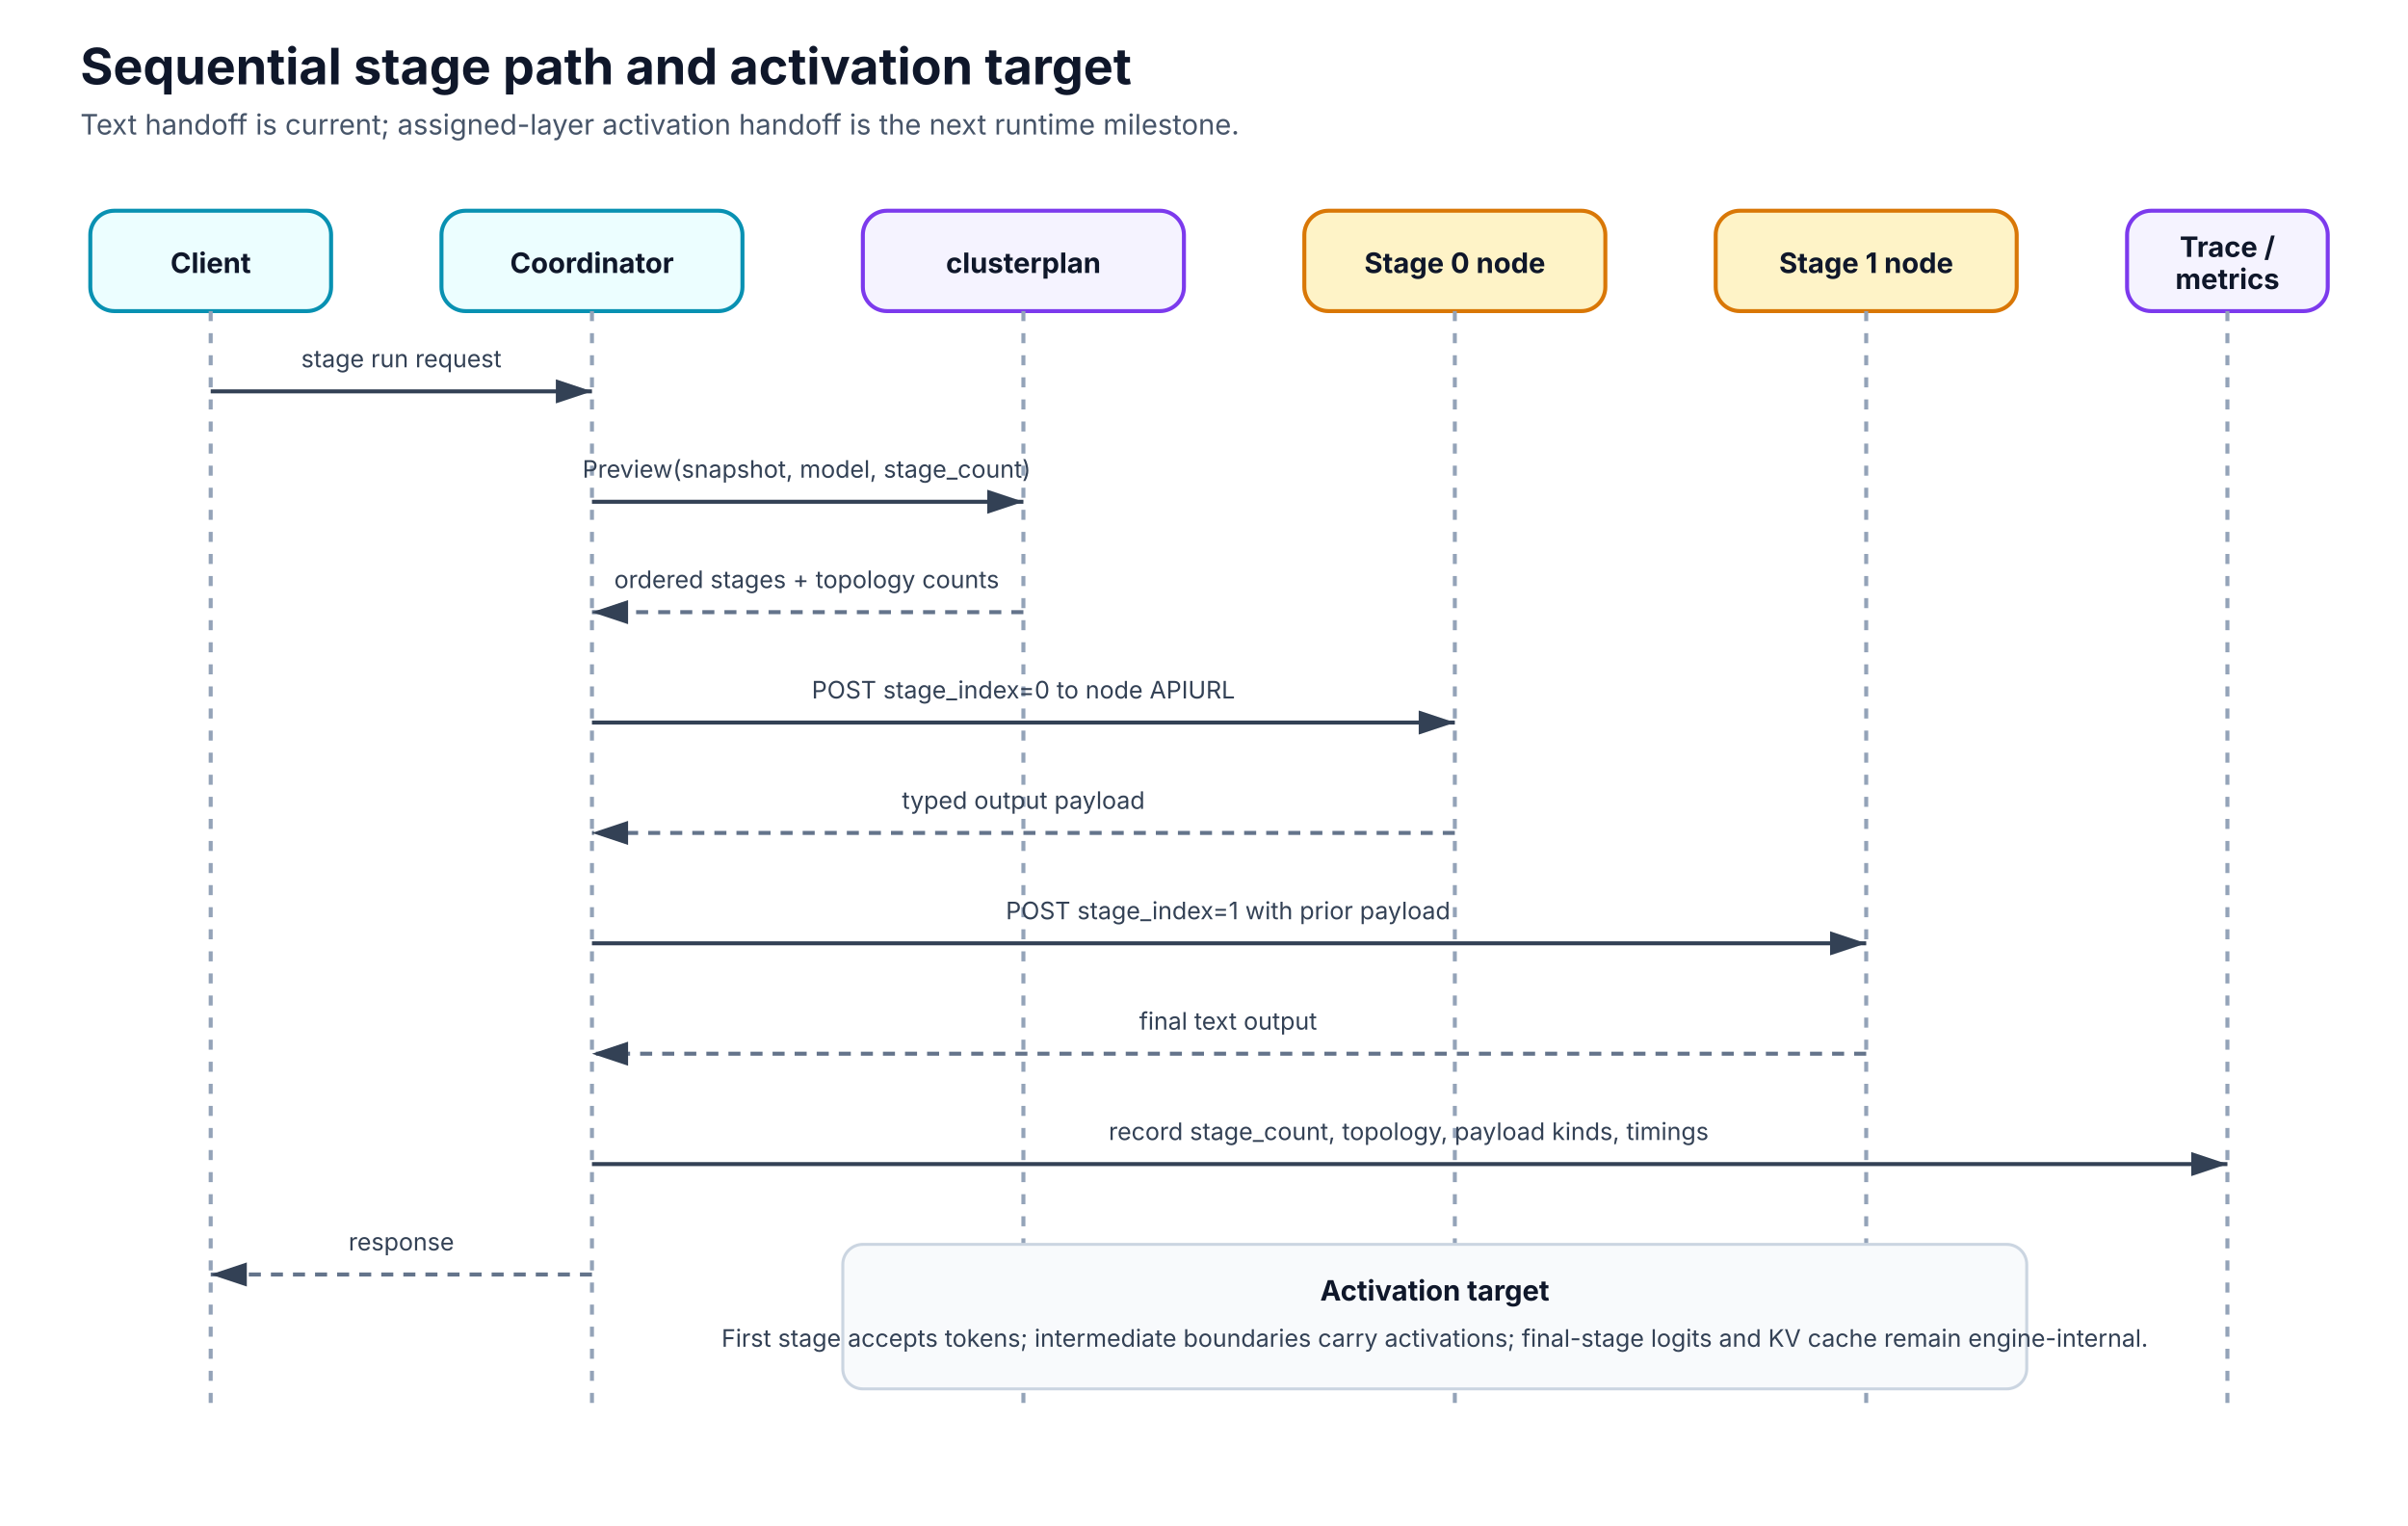
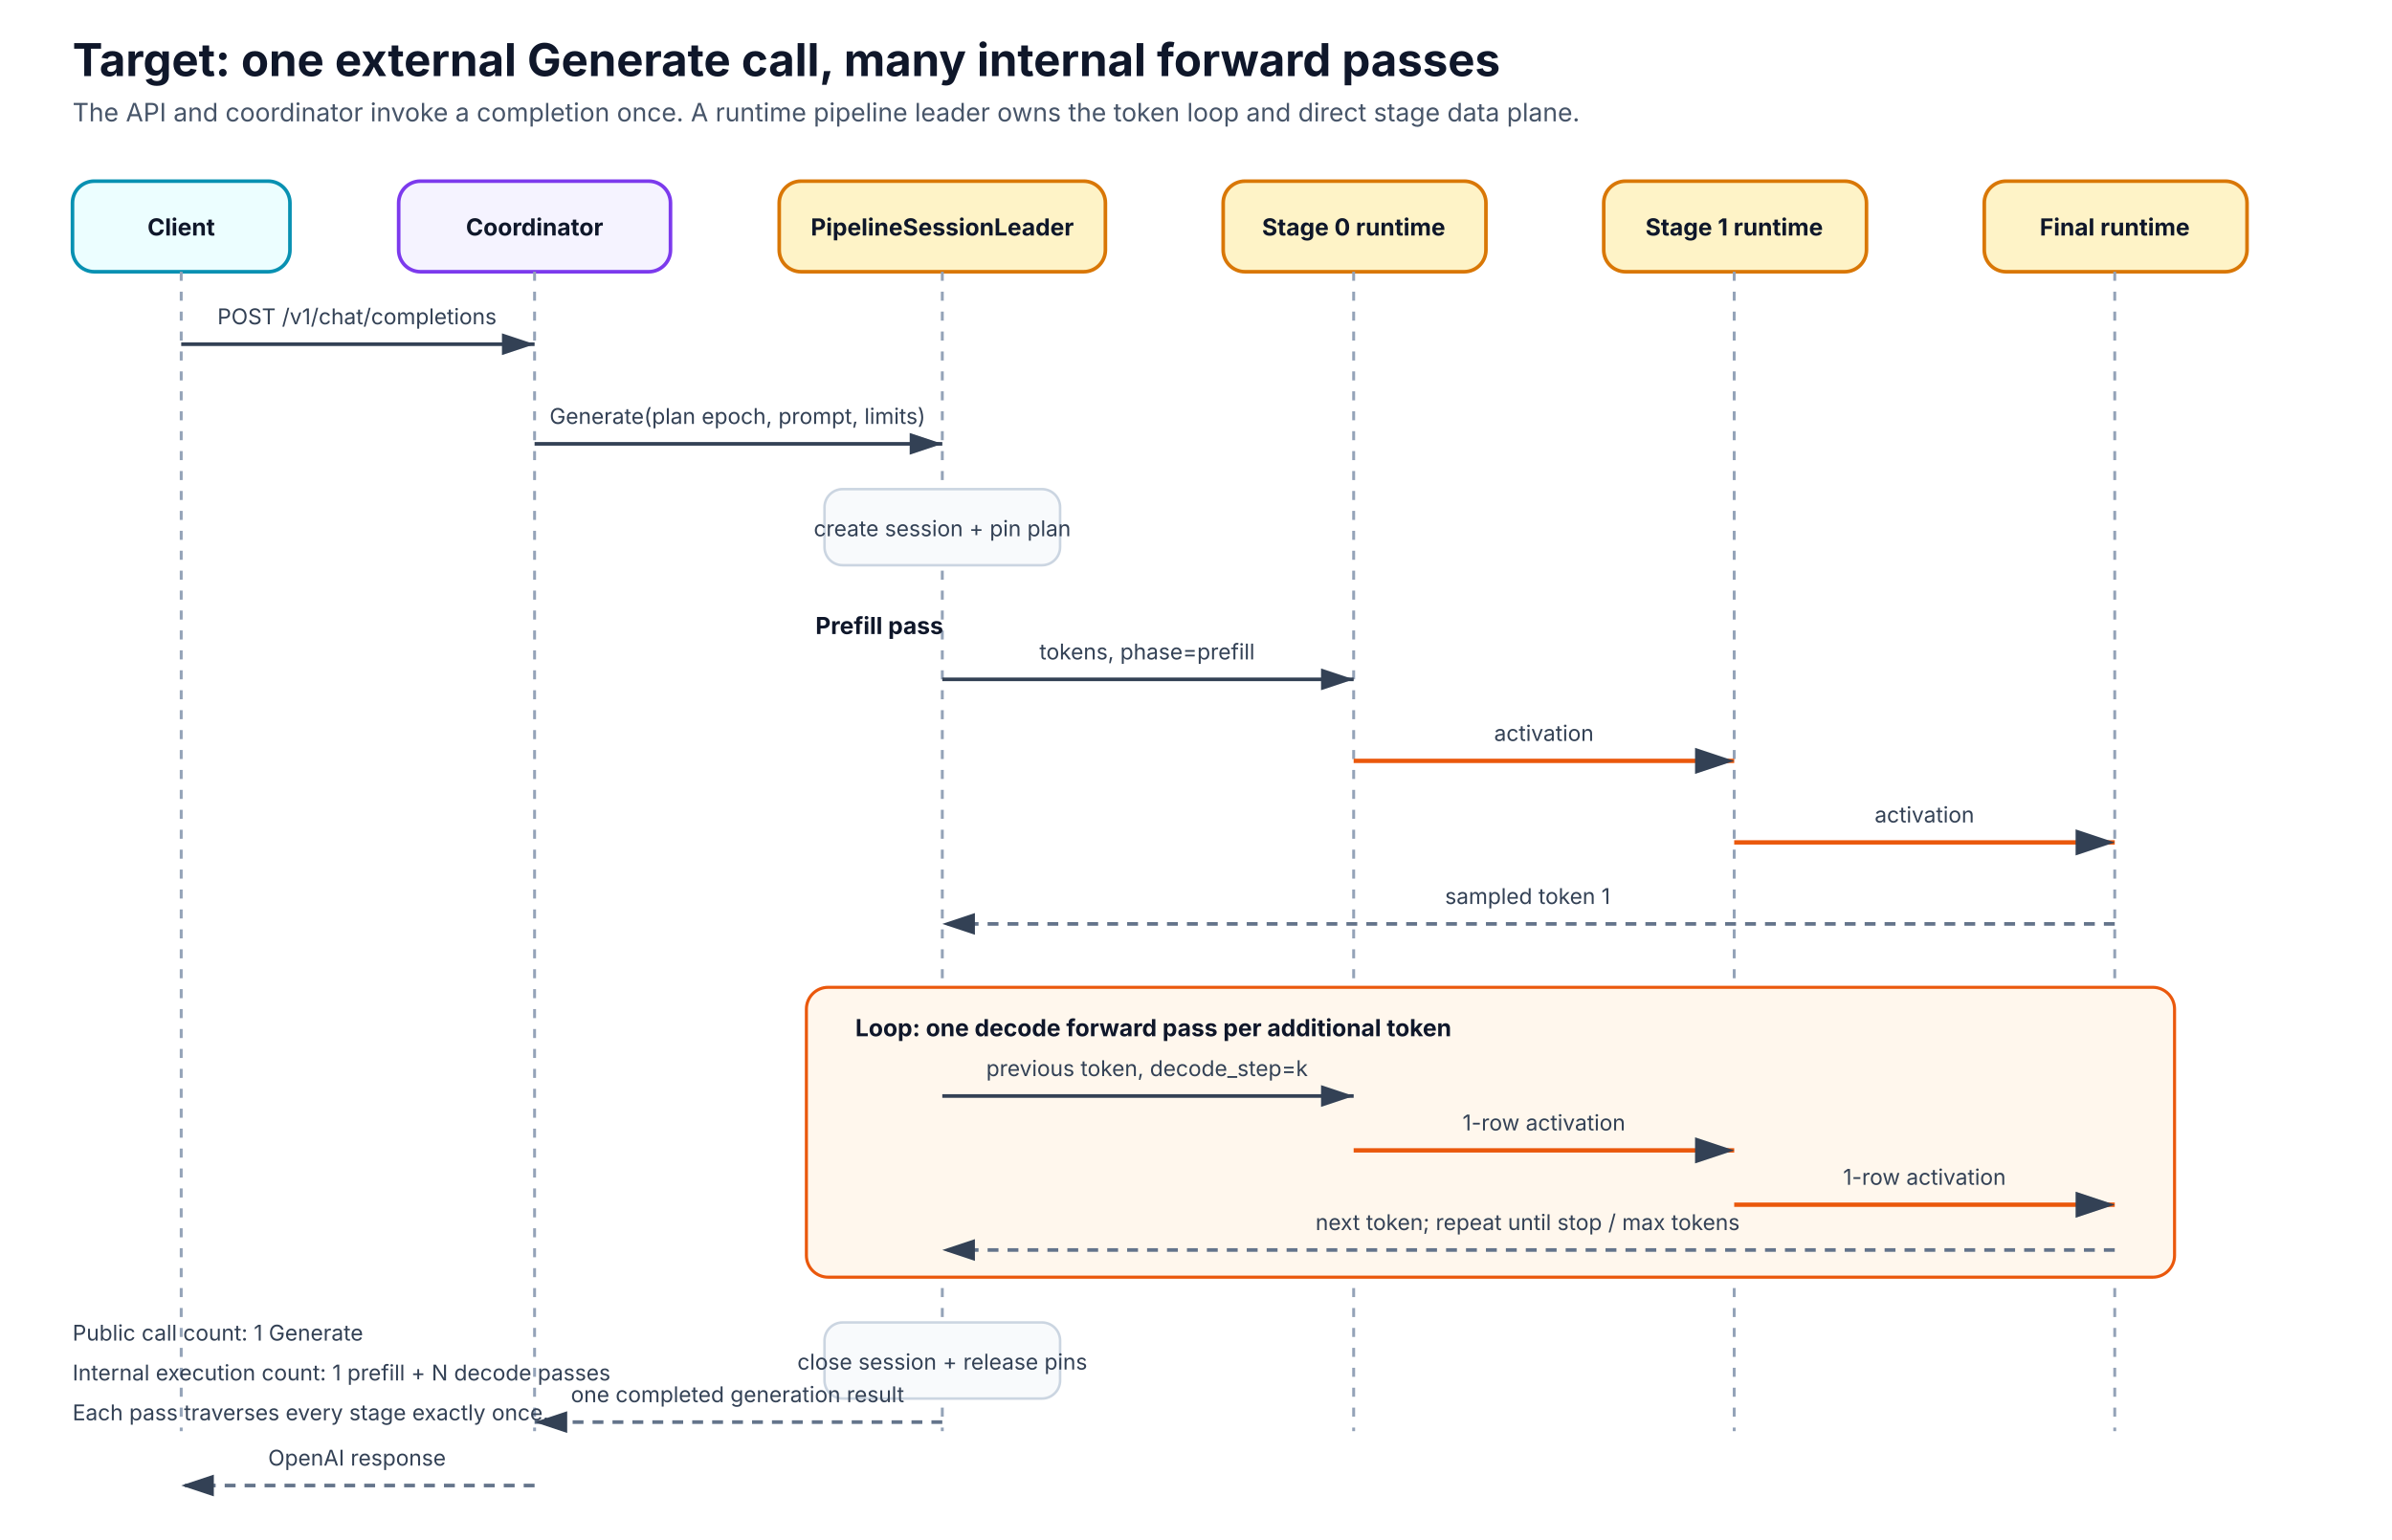
- <svg xmlns="http://www.w3.org/2000/svg" viewBox="0 0 1200 760" role="img" aria-labelledby="title desc">
+ <svg xmlns="http://www.w3.org/2000/svg" viewBox="0 0 1320 850" role="img" aria-labelledby="title desc">
  <defs>
    <marker id="arrow" markerWidth="10" markerHeight="10" refX="9" refY="3" orient="auto" markerUnits="strokeWidth">
      <path d="M0,0 L0,6 L9,3 z" fill="#334155" />
    </marker>
-     <style>.title{font:700 25px system-ui,-apple-system,Segoe UI,sans-serif;fill:#0f172a}.subtitle{font:14px system-ui,-apple-system,Segoe UI,sans-serif;fill:#475569}.head{fill:#ecfeff;stroke:#0891b2;stroke-width:2;rx:12}.stage{fill:#fef3c7;stroke:#d97706;stroke-width:2;rx:12}.future{fill:#f5f3ff;stroke:#7c3aed;stroke-width:2;rx:12}.label{font:700 14px system-ui,-apple-system,Segoe UI,sans-serif;fill:#0f172a}.small{font:12px system-ui,-apple-system,Segoe UI,sans-serif;fill:#334155}.line{stroke:#94a3b8;stroke-width:2;stroke-dasharray:5 6}.msg{stroke:#334155;stroke-width:2;marker-end:url(#arrow);fill:none}.return{stroke:#64748b;stroke-width:2;stroke-dasharray:6 5;marker-end:url(#arrow);fill:none}.note{fill:#f8fafc;stroke:#cbd5e1;stroke-width:1.5;rx:10}</style>
+     <style>.title{font:700 25px system-ui,-apple-system,Segoe UI,sans-serif;fill:#0f172a}.subtitle{font:14px system-ui,-apple-system,Segoe UI,sans-serif;fill:#475569}.head{fill:#ecfeff;stroke:#0891b2;stroke-width:2;rx:12}.runtime{fill:#fef3c7;stroke:#d97706;stroke-width:2;rx:12}.control{fill:#f5f3ff;stroke:#7c3aed;stroke-width:2;rx:12}.label{font:700 13px system-ui,-apple-system,Segoe UI,sans-serif;fill:#0f172a}.small{font:12px system-ui,-apple-system,Segoe UI,sans-serif;fill:#334155}.lane{stroke:#94a3b8;stroke-width:1.6;stroke-dasharray:5 6}.msg{stroke:#334155;stroke-width:2;marker-end:url(#arrow);fill:none}.data{stroke:#ea580c;stroke-width:2.4;marker-end:url(#arrow);fill:none}.return{stroke:#64748b;stroke-width:2;stroke-dasharray:6 5;marker-end:url(#arrow);fill:none}.loop{fill:#fff7ed;stroke:#ea580c;stroke-width:1.7;rx:12}.note{fill:#f8fafc;stroke:#cbd5e1;stroke-width:1.4;rx:10}</style>
  </defs>
-   <text x="40" y="42" class="title">Sequential stage path and activation target</text>
-   <text x="40" y="67" class="subtitle">Text handoff is current; assigned-layer activation handoff is the next runtime milestone.</text>
-   <rect x="45" y="105" width="120" height="50" class="head" />
-   <text x="105" y="136" text-anchor="middle" class="label">Client</text>
-   <line x1="105" y1="155" x2="105" y2="700" class="line" />
-   <rect x="220" y="105" width="150" height="50" class="head" />
-   <text x="295" y="136" text-anchor="middle" class="label">Coordinator</text>
-   <line x1="295" y1="155" x2="295" y2="700" class="line" />
-   <rect x="430" y="105" width="160" height="50" class="future" />
-   <text x="510" y="136" text-anchor="middle" class="label">clusterplan</text>
-   <line x1="510" y1="155" x2="510" y2="700" class="line" />
-   <rect x="650" y="105" width="150" height="50" class="stage" />
-   <text x="725" y="136" text-anchor="middle" class="label">Stage 0 node</text>
-   <line x1="725" y1="155" x2="725" y2="700" class="line" />
-   <rect x="855" y="105" width="150" height="50" class="stage" />
-   <text x="930" y="136" text-anchor="middle" class="label">Stage 1 node</text>
-   <line x1="930" y1="155" x2="930" y2="700" class="line" />
-   <rect x="1060" y="105" width="100" height="50" class="future" />
-   <text x="1110" y="128" text-anchor="middle" class="label">Trace /</text>
-   <text x="1110" y="144" text-anchor="middle" class="label">metrics</text>
-   <line x1="1110" y1="155" x2="1110" y2="700" class="line" />
-   <path d="M105 195 H295" class="msg" />
-   <text x="200" y="183" text-anchor="middle" class="small">stage run request</text>
-   <path d="M295 250 H510" class="msg" />
-   <text x="402" y="238" text-anchor="middle" class="small">Preview(snapshot, model, stage_count)</text>
-   <path d="M510 305 H295" class="return" />
-   <text x="402" y="293" text-anchor="middle" class="small">ordered stages + topology counts</text>
-   <path d="M295 360 H725" class="msg" />
-   <text x="510" y="348" text-anchor="middle" class="small">POST stage_index=0 to node APIURL</text>
-   <path d="M725 415 H295" class="return" />
-   <text x="510" y="403" text-anchor="middle" class="small">typed output payload</text>
-   <path d="M295 470 H930" class="msg" />
-   <text x="612" y="458" text-anchor="middle" class="small">POST stage_index=1 with prior payload</text>
-   <path d="M930 525 H295" class="return" />
-   <text x="612" y="513" text-anchor="middle" class="small">final text output</text>
-   <path d="M295 580 H1110" class="msg" />
-   <text x="702" y="568" text-anchor="middle" class="small">record stage_count, topology, payload kinds, timings</text>
-   <path d="M295 635 H105" class="return" />
-   <text x="200" y="623" text-anchor="middle" class="small">response</text>
-   <rect x="420" y="620" width="590" height="72" class="note" />
-   <text x="715" y="648" text-anchor="middle" class="label">Activation target</text>
-   <text x="715" y="671" text-anchor="middle" class="small">First stage accepts tokens; intermediate boundaries carry activations; final-stage logits and KV cache remain engine-internal.</text>
+   <text x="40" y="42" class="title">Target: one external Generate call, many internal forward passes</text>
+   <text x="40" y="67" class="subtitle">The API and coordinator invoke a completion once. A runtime pipeline leader owns the token loop and direct stage data plane.</text>
+   <rect x="40" y="100" width="120" height="50" class="head" />
+   <text x="100" y="130" text-anchor="middle" class="label">Client</text>
+   <line x1="100" y1="150" x2="100" y2="790" class="lane" />
+   <rect x="220" y="100" width="150" height="50" class="control" />
+   <text x="295" y="130" text-anchor="middle" class="label">Coordinator</text>
+   <line x1="295" y1="150" x2="295" y2="790" class="lane" />
+   <rect x="430" y="100" width="180" height="50" class="runtime" />
+   <text x="520" y="130" text-anchor="middle" class="label">PipelineSessionLeader</text>
+   <line x1="520" y1="150" x2="520" y2="790" class="lane" />
+   <rect x="675" y="100" width="145" height="50" class="runtime" />
+   <text x="747" y="130" text-anchor="middle" class="label">Stage 0 runtime</text>
+   <line x1="747" y1="150" x2="747" y2="790" class="lane" />
+   <rect x="885" y="100" width="145" height="50" class="runtime" />
+   <text x="957" y="130" text-anchor="middle" class="label">Stage 1 runtime</text>
+   <line x1="957" y1="150" x2="957" y2="790" class="lane" />
+   <rect x="1095" y="100" width="145" height="50" class="runtime" />
+   <text x="1167" y="130" text-anchor="middle" class="label">Final runtime</text>
+   <line x1="1167" y1="150" x2="1167" y2="790" class="lane" />
+   <path d="M100 190 H295" class="msg" />
+   <text x="197" y="179" text-anchor="middle" class="small">POST /v1/chat/completions</text>
+   <path d="M295 245 H520" class="msg" />
+   <text x="407" y="234" text-anchor="middle" class="small">Generate(plan epoch, prompt, limits)</text>
+   <rect x="455" y="270" width="130" height="42" class="note" />
+   <text x="520" y="296" text-anchor="middle" class="small">create session + pin plan</text>
+   <text x="450" y="350" class="label">Prefill pass</text>
+   <path d="M520 375 H747" class="msg" />
+   <text x="633" y="364" text-anchor="middle" class="small">tokens, phase=prefill</text>
+   <path d="M747 420 H957" class="data" />
+   <text x="852" y="409" text-anchor="middle" class="small">activation</text>
+   <path d="M957 465 H1167" class="data" />
+   <text x="1062" y="454" text-anchor="middle" class="small">activation</text>
+   <path d="M1167 510 H520" class="return" />
+   <text x="843" y="499" text-anchor="middle" class="small">sampled token 1</text>
+   <rect x="445" y="545" width="755" height="160" class="loop" />
+   <text x="472" y="572" class="label">Loop: one decode forward pass per additional token</text>
+   <path d="M520 605 H747" class="msg" />
+   <text x="633" y="594" text-anchor="middle" class="small">previous token, decode_step=k</text>
+   <path d="M747 635 H957" class="data" />
+   <text x="852" y="624" text-anchor="middle" class="small">1-row activation</text>
+   <path d="M957 665 H1167" class="data" />
+   <text x="1062" y="654" text-anchor="middle" class="small">1-row activation</text>
+   <path d="M1167 690 H520" class="return" />
+   <text x="843" y="679" text-anchor="middle" class="small">next token; repeat until stop / max tokens</text>
+   <rect x="455" y="730" width="130" height="42" class="note" />
+   <text x="520" y="756" text-anchor="middle" class="small">close session + release pins</text>
+   <path d="M520 785 H295" class="return" />
+   <text x="407" y="774" text-anchor="middle" class="small">one completed generation result</text>
+   <path d="M295 820 H100" class="return" />
+   <text x="197" y="809" text-anchor="middle" class="small">OpenAI response</text>
+   <text x="40" y="740" class="small">Public call count: 1 Generate</text>
+   <text x="40" y="762" class="small">Internal execution count: 1 prefill + N decode passes</text>
+   <text x="40" y="784" class="small">Each pass traverses every stage exactly once.</text>
</svg>
